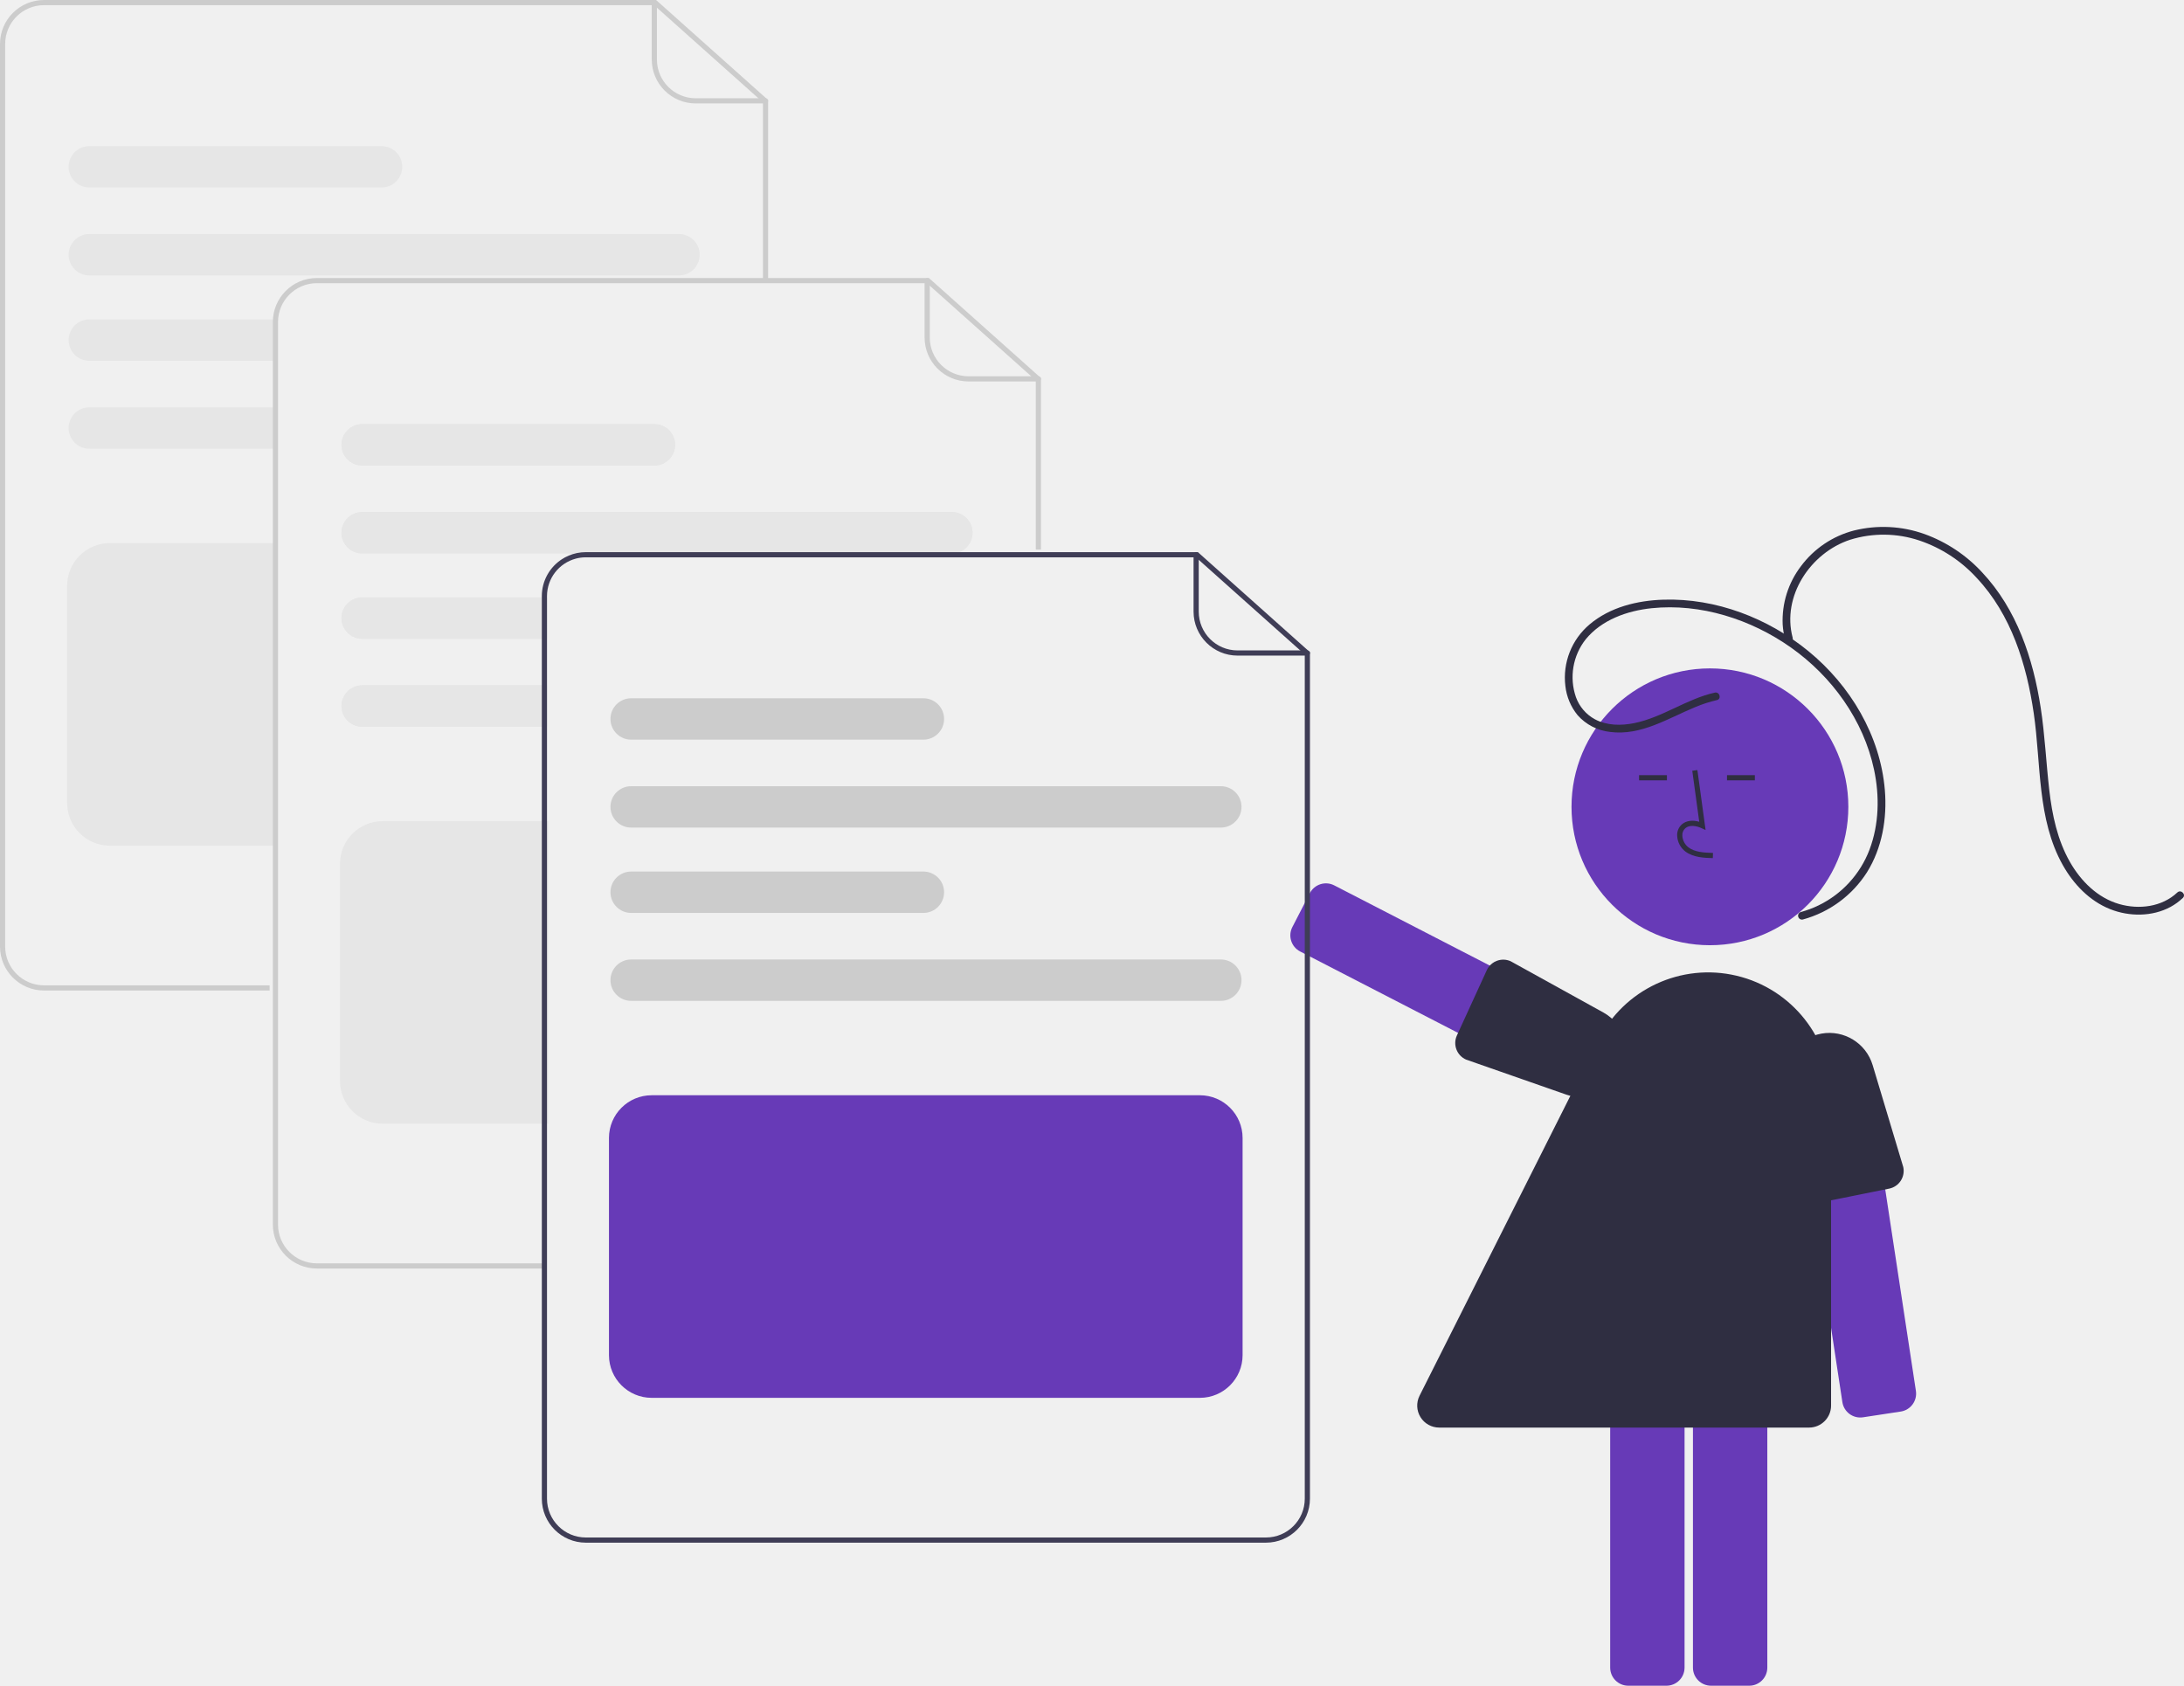
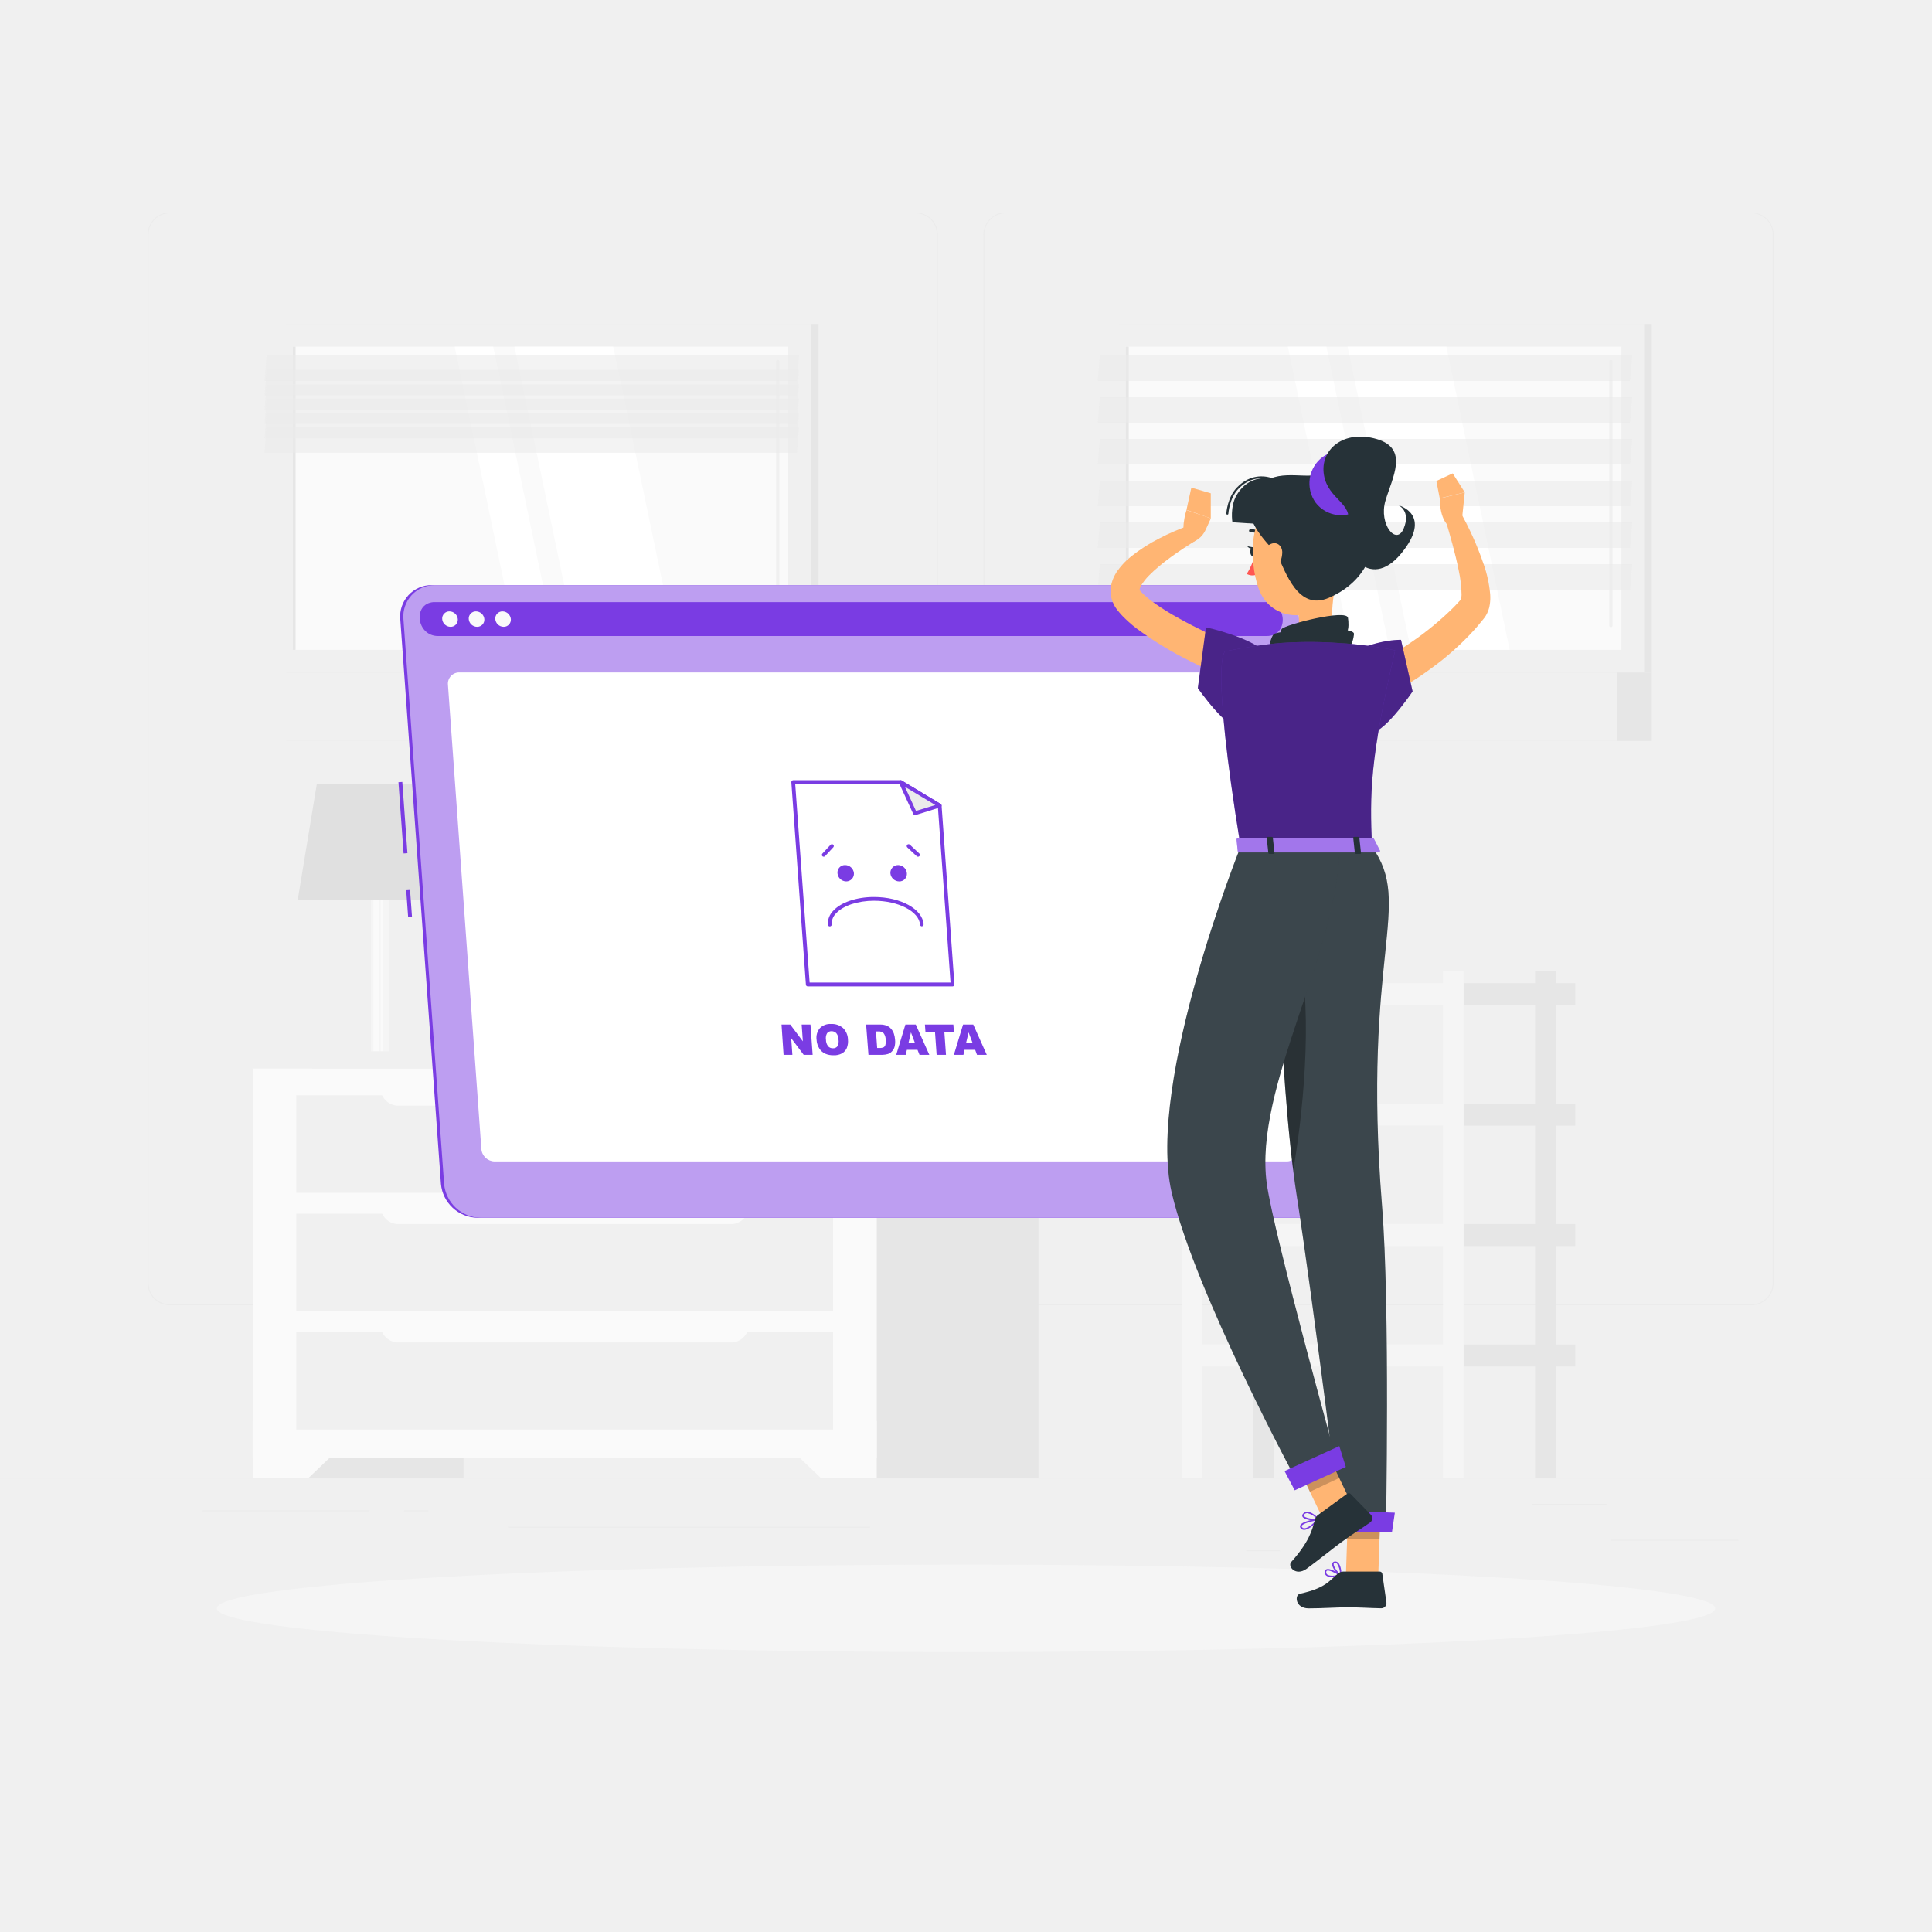
- <svg xmlns="http://www.w3.org/2000/svg" data-name="Layer 1" width="844.46" height="651.814" viewBox="0 0 844.46 651.814">
-   <path d="M789.817,548.366,680.48,491.995a7.007,7.007,0,0,1-3.014-9.429l6.763-13.118a7.008,7.008,0,0,1,9.429-3.014l109.337,56.372a7.007,7.007,0,0,1,3.014,9.429l-6.764,13.118a6.952,6.952,0,0,1-4.092,3.457,7.034,7.034,0,0,1-2.144.337A6.956,6.956,0,0,1,789.817,548.366Z" transform="translate(-177.7702 -124.0932)" fill="#673ab7" />
-   <path d="M756.482,495.633a6.966,6.966,0,0,1,5.394.141l35.831,19.812a17.469,17.469,0,0,1,7.253,22.952l-.449-.219.449.219a17.484,17.484,0,0,1-21.476,8.842l-38.859-13.582a6.999,6.999,0,0,1-3.573-9.237L752.606,499.33a7.037,7.037,0,0,1,.743-1.294A6.958,6.958,0,0,1,756.482,495.633Z" transform="translate(-177.7702 -124.0932)" fill="#2f2e41" />
-   <circle cx="661.155" cy="311.968" r="53.519" fill="#673ab7" />
-   <path d="M832.358,768.907V645.893a7.008,7.008,0,0,1,7-7h14.759a7.008,7.008,0,0,1,7,7V768.907a7.008,7.008,0,0,1-7,7H839.358A7.008,7.008,0,0,1,832.358,768.907Z" transform="translate(-177.7702 -124.0932)" fill="#673ab7" />
-   <path d="M800.358,768.907V645.893a7.008,7.008,0,0,1,7-7h14.759a7.008,7.008,0,0,1,7,7V768.907a7.008,7.008,0,0,1-7,7H807.358A7.008,7.008,0,0,1,800.358,768.907Z" transform="translate(-177.7702 -124.0932)" fill="#673ab7" />
-   <path d="M840.049,455.897l.056-2c-3.721-.104-7.001-.337-9.466-2.138A6.148,6.148,0,0,1,828.258,447.231a3.514,3.514,0,0,1,1.153-2.895c1.636-1.382,4.269-.935,6.188-.055l1.655.759-3.173-23.19-1.981.271,2.699,19.727c-2.607-.767-5.023-.437-6.678.961a5.471,5.471,0,0,0-1.86,4.492,8.133,8.133,0,0,0,3.2,6.073C832.627,455.689,836.742,455.804,840.049,455.897Z" transform="translate(-177.7702 -124.0932)" fill="#2f2e41" />
-   <rect x="633.758" y="299.73" width="10.771" height="2" fill="#2f2e41" />
-   <rect x="667.758" y="299.73" width="10.771" height="2" fill="#2f2e41" />
-   <path d="M890.139,666.249,871.629,544.635a7.007,7.007,0,0,1,5.867-7.973L892.087,534.441a7.008,7.008,0,0,1,7.974,5.867L918.571,661.921a7.008,7.008,0,0,1-5.867,7.974l-14.591,2.221a6.994,6.994,0,0,1-7.974-5.867Z" transform="translate(-177.7702 -124.0932)" fill="#673ab7" />
-   <path d="M875.834,588.191a6.966,6.966,0,0,1-3.055-4.448l-5.019-40.635a17.469,17.469,0,0,1,14.311-19.354l.087.492-.087-.492a17.484,17.484,0,0,1,19.773,12.184l11.84,39.425a6.999,6.999,0,0,1-5.375,8.318l-27.205,5.474a7.037,7.037,0,0,1-1.484.159A6.958,6.958,0,0,1,875.834,588.191Z" transform="translate(-177.7702 -124.0932)" fill="#2f2e41" />
-   <path d="M877.27,676.093H734.247a8.5,8.5,0,0,1-7.594-12.319L795.802,526.263a47.516,47.516,0,0,1,89.968,21.347V667.593A8.51,8.51,0,0,1,877.27,676.093Z" transform="translate(-177.7702 -124.0932)" fill="#2f2e41" />
-   <path d="M840.821,391.907c-10.956,2.446-20.197,9.587-31.212,11.807-5.02,1.012-10.548.97-15.158-1.501a15.799,15.799,0,0,1-7.335-8.559,23.621,23.621,0,0,1,3.767-22.341c6.184-7.57,16.043-11.058,25.502-12.041,18.93-1.967,38.375,4.271,53.783,15.137,15.909,11.22,28.114,28.067,32.208,47.241,2.188,10.25,1.973,21.153-1.764,31.023a39.528,39.528,0,0,1-19.769,21.545,38.796,38.796,0,0,1-6.766,2.519,1.501,1.501,0,0,0,.798,2.893A42.731,42.731,0,0,0,899.642,461.391c5.861-9.375,7.827-20.852,6.925-31.759-1.746-21.099-13.349-40.492-29.569-53.768-15.582-12.754-35.74-20.515-56.007-19.898-10.164.309-20.715,2.889-28.619,9.587a26.919,26.919,0,0,0-9.342,23.787,21.571,21.571,0,0,0,4.736,11.294,19.518,19.518,0,0,0,12.528,6.47c11.984,1.56,22.376-5.233,32.966-9.6a51.263,51.263,0,0,1,8.36-2.705c1.883-.421,1.086-3.313-.798-2.893Z" transform="translate(-177.7702 -124.0932)" fill="#2f2e41" />
-   <path d="M870.923,370.705c-4.303-16.107,6.926-32.872,22.184-37.902a43.585,43.585,0,0,1,26.84.299,52.942,52.942,0,0,1,22.118,14.441c13.374,14.228,19.299,33.432,22.071,52.366,2.862,19.549,1.247,40.961,11.25,58.725,4.147,7.365,10.303,13.814,18.257,16.986,7.42,2.959,16.31,2.973,23.419-.873a22.458,22.458,0,0,0,4.705-3.437c1.407-1.328-.717-3.446-2.121-2.121-5.953,5.617-14.825,6.677-22.476,4.472-8.345-2.404-14.769-8.818-19.001-16.203-4.895-8.541-6.933-18.303-8.045-27.989-1.213-10.574-1.681-21.204-3.302-31.735-2.923-18.993-9.238-38.059-22.636-52.312a56.363,56.363,0,0,0-22.275-14.821,47.224,47.224,0,0,0-27.278-1.377,37.203,37.203,0,0,0-20.506,13.79,34.679,34.679,0,0,0-7.073,22.536,30.616,30.616,0,0,0,.975,5.953,1.501,1.501,0,0,0,2.893-.798Z" transform="translate(-177.7702 -124.0932)" fill="#2f2e41" />
-   <path d="M282.03,507.093H194.77a17.019,17.019,0,0,1-17-17v-349a17.019,17.019,0,0,1,17-17H431.451l43.319,38.678v70.322h-2V163.667L430.688,126.093H194.77a15.017,15.017,0,0,0-15,15v349a15.017,15.017,0,0,0,15,15h87.26Z" transform="translate(-177.7702 -124.0932)" fill="#ccc" />
-   <path d="M473.77,164.093h-27a17.019,17.019,0,0,1-17-17v-22a1,1,0,1,1,2,0v22a15.017,15.017,0,0,0,15,15h27a1,1,0,0,1,0,2Z" transform="translate(-177.7702 -124.0932)" fill="#ccc" />
-   <path d="M440.31,214.593h-228a8,8,0,0,0,0,16h228a8,8,0,0,0,0-16Z" transform="translate(-177.7702 -124.0932)" fill="#e6e6e6" />
-   <path d="M325.31,180.593h-113a8,8,0,0,0,0,16h113a8,8,0,0,0,0-16Z" transform="translate(-177.7702 -124.0932)" fill="#e6e6e6" />
-   <path d="M212.31,281.593a8,8,0,0,0,0,16h71.46v-16Z" transform="translate(-177.7702 -124.0932)" fill="#e6e6e6" />
-   <path d="M212.31,247.593a8,8,0,1,0,0,16h71.46v-16Z" transform="translate(-177.7702 -124.0932)" fill="#e6e6e6" />
-   <path d="M284.27,451.093h-64.04a16.519,16.519,0,0,1-16.5-16.5v-84a16.519,16.519,0,0,1,16.5-16.5h64.04Z" transform="translate(-177.7702 -124.0932)" fill="#e6e6e6" />
-   <path d="M387.53,614.593H300.27a17.019,17.019,0,0,1-17-17v-349a17.019,17.019,0,0,1,17-17H536.951l43.319,38.678v66.322h-2V271.167L536.188,233.593H300.27a15.017,15.017,0,0,0-15,15v349a15.017,15.017,0,0,0,15,15h87.26Z" transform="translate(-177.7702 -124.0932)" fill="#ccc" />
-   <path d="M579.27,271.593h-27a17.019,17.019,0,0,1-17-17v-22a1,1,0,1,1,2,0v22a15.017,15.017,0,0,0,15,15h27a1,1,0,0,1,0,2Z" transform="translate(-177.7702 -124.0932)" fill="#ccc" />
-   <path d="M545.81,322.093h-228a8,8,0,0,0,0,16h228a8,8,0,0,0,0-16Z" transform="translate(-177.7702 -124.0932)" fill="#e6e6e6" />
-   <path d="M430.81,288.093h-113a8,8,0,0,0,0,16h113a8,8,0,0,0,0-16Z" transform="translate(-177.7702 -124.0932)" fill="#e6e6e6" />
-   <path d="M545.81,322.093h-228a8,8,0,0,0,0,16h228a8,8,0,0,0,0-16Z" transform="translate(-177.7702 -124.0932)" fill="#e6e6e6" />
-   <path d="M430.81,288.093h-113a8,8,0,0,0,0,16h113a8,8,0,0,0,0-16Z" transform="translate(-177.7702 -124.0932)" fill="#e6e6e6" />
-   <path d="M317.81,389.093a8,8,0,0,0,0,16h71.46v-16Z" transform="translate(-177.7702 -124.0932)" fill="#e6e6e6" />
-   <path d="M317.81,355.093a8,8,0,0,0,0,16h71.46v-16Z" transform="translate(-177.7702 -124.0932)" fill="#e6e6e6" />
-   <path d="M317.81,389.093a8,8,0,0,0,0,16h71.46v-16Z" transform="translate(-177.7702 -124.0932)" fill="#e6e6e6" />
-   <path d="M317.81,355.093a8,8,0,0,0,0,16h71.46v-16Z" transform="translate(-177.7702 -124.0932)" fill="#e6e6e6" />
-   <path d="M389.77,558.593h-64.04a16.519,16.519,0,0,1-16.5-16.5v-84a16.519,16.519,0,0,1,16.5-16.5h64.04Z" transform="translate(-177.7702 -124.0932)" fill="#e6e6e6" />
-   <path d="M395.41,340.093a16.994,16.994,0,0,0-8.14,14.5v2.5h2v-2.5a15.027,15.027,0,0,1,11.15-14.5Zm245.54-2.5H404.27a17.02,17.02,0,0,0-17,17v349a17.024,17.024,0,0,0,17,17h263a17.024,17.024,0,0,0,17-17v-327.32Zm41.32,366a15.018,15.018,0,0,1-15,15h-263a15.018,15.018,0,0,1-15-15v-349a15.027,15.027,0,0,1,11.15-14.5,14.833,14.833,0,0,1,3.85-.5H640.19l42.08,37.57Zm-286.86-363.5a16.994,16.994,0,0,0-8.14,14.5v2.5h2v-2.5a15.027,15.027,0,0,1,11.15-14.5Z" transform="translate(-177.7702 -124.0932)" fill="#3f3d56" />
-   <path d="M683.27,377.593h-27a17.019,17.019,0,0,1-17-17v-22a1,1,0,0,1,2,0v22a15.017,15.017,0,0,0,15,15h27a1,1,0,0,1,0,2Z" transform="translate(-177.7702 -124.0932)" fill="#3f3d56" />
-   <path d="M649.812,444.093h-228a8,8,0,1,1,0-16h228a8,8,0,0,1,0,16Z" transform="translate(-177.7702 -124.0932)" fill="#ccc" />
-   <path d="M534.812,410.093h-113a8,8,0,1,1,0-16h113a8,8,0,0,1,0,16Z" transform="translate(-177.7702 -124.0932)" fill="#ccc" />
-   <path d="M649.812,511.093h-228a8,8,0,1,1,0-16h228a8,8,0,0,1,0,16Z" transform="translate(-177.7702 -124.0932)" fill="#ccc" />
-   <path d="M534.812,477.093h-113a8,8,0,1,1,0-16h113a8,8,0,0,1,0,16Z" transform="translate(-177.7702 -124.0932)" fill="#ccc" />
-   <path d="M641.729,664.593h-212a16.519,16.519,0,0,1-16.5-16.5v-84a16.519,16.519,0,0,1,16.5-16.5h212a16.519,16.519,0,0,1,16.5,16.5v84A16.519,16.519,0,0,1,641.729,664.593Z" transform="translate(-177.7702 -124.0932)" fill="#673ab7" />
+ <svg xmlns="http://www.w3.org/2000/svg" viewBox="0 0 500 500">
+   <g id="freepik--background-complete--inject-543">
+     <rect y="382.4" width="500" height="0.25" style="fill:#ebebeb" />
+     <rect x="416.78" y="398.49" width="33.12" height="0.25" style="fill:#ebebeb" />
+     <rect x="322.53" y="401.21" width="8.69" height="0.25" style="fill:#ebebeb" />
+     <rect x="396.59" y="389.21" width="19.19" height="0.25" style="fill:#ebebeb" />
+     <rect x="52.46" y="390.89" width="43.19" height="0.25" style="fill:#ebebeb" />
+     <rect x="104.56" y="390.89" width="6.33" height="0.25" style="fill:#ebebeb" />
+     <rect x="131.47" y="395.11" width="93.68" height="0.25" style="fill:#ebebeb" />
+     <path d="M237,337.8H43.91a5.71,5.71,0,0,1-5.7-5.71V60.66A5.71,5.71,0,0,1,43.91,55H237a5.71,5.71,0,0,1,5.71,5.71V332.09A5.71,5.71,0,0,1,237,337.8ZM43.91,55.2a5.46,5.46,0,0,0-5.45,5.46V332.09a5.46,5.46,0,0,0,5.45,5.46H237a5.47,5.47,0,0,0,5.46-5.46V60.66A5.47,5.47,0,0,0,237,55.2Z" style="fill:#ebebeb" />
+     <path d="M453.31,337.8H260.21a5.72,5.72,0,0,1-5.71-5.71V60.66A5.72,5.72,0,0,1,260.21,55h193.1A5.71,5.71,0,0,1,459,60.66V332.09A5.71,5.71,0,0,1,453.31,337.8ZM260.21,55.2a5.47,5.47,0,0,0-5.46,5.46V332.09a5.47,5.47,0,0,0,5.46,5.46h193.1a5.47,5.47,0,0,0,5.46-5.46V60.66a5.47,5.47,0,0,0-5.46-5.46Z" style="fill:#ebebeb" />
+     <rect x="289.69" y="83.83" width="137.78" height="90.23" transform="translate(717.16 257.89) rotate(180)" style="fill:#e6e6e6" />
+     <rect x="285.49" y="83.83" width="140.02" height="90.23" transform="translate(710.99 257.89) rotate(180)" style="fill:#f0f0f0" />
+     <rect x="289.69" y="174.06" width="137.78" height="17.71" transform="translate(717.16 365.82) rotate(180)" style="fill:#e6e6e6" />
+     <rect x="278.48" y="174.06" width="140.02" height="17.71" transform="translate(696.99 365.82) rotate(180)" style="fill:#f0f0f0" />
+     <rect x="316.27" y="64.82" width="78.46" height="128.25" transform="translate(484.44 -226.55) rotate(90)" style="fill:#fafafa" />
+     <polygon points="390.7 168.17 374.32 89.72 348.76 89.72 365.14 168.17 390.7 168.17" style="fill:#fff" />
+     <path d="M416.9,162.32a.42.42,0,0,0,.42-.43V93.55a.42.42,0,0,0-.42-.42.41.41,0,0,0-.42.42v68.34A.42.42,0,0,0,416.9,162.32Z" style="fill:#f0f0f0" />
+     <polygon points="359.65 168.17 343.27 89.72 333.3 89.72 349.69 168.17 359.65 168.17" style="fill:#fff" />
+     <rect x="252.52" y="128.57" width="78.46" height="0.75" transform="translate(420.69 -162.8) rotate(90)" style="fill:#e6e6e6" />
+     <polygon points="284.1 98.59 421.88 98.59 422.42 92 284.64 92 284.1 98.59" style="fill:#ebebeb;opacity:0.6" />
+     <polygon points="284.1 109.39 421.88 109.39 422.42 102.81 284.64 102.81 284.1 109.39" style="fill:#ebebeb;opacity:0.6" />
+     <polygon points="284.1 120.19 421.88 120.19 422.42 113.61 284.64 113.61 284.1 120.19" style="fill:#ebebeb;opacity:0.6" />
+     <polygon points="284.1 131 421.88 131 422.42 124.41 284.64 124.41 284.1 131" style="fill:#ebebeb;opacity:0.6" />
+     <polygon points="284.1 141.8 421.88 141.8 422.42 135.21 284.64 135.21 284.1 141.8" style="fill:#ebebeb;opacity:0.6" />
+     <polygon points="284.1 152.6 421.88 152.6 422.42 146.01 284.64 146.01 284.1 152.6" style="fill:#ebebeb;opacity:0.6" />
+     <rect x="378.8" y="316.78" width="28.89" height="5.7" style="fill:#e6e6e6" />
+     <rect x="324.31" y="251.33" width="5.33" height="131.07" transform="translate(653.95 633.73) rotate(180)" style="fill:#e6e6e6" />
+     <rect x="305.84" y="316.78" width="72.96" height="5.7" transform="translate(684.63 639.26) rotate(180)" style="fill:#f5f5f5" />
+     <rect x="378.8" y="347.95" width="28.89" height="5.7" style="fill:#e6e6e6" />
+     <rect x="305.84" y="347.95" width="72.96" height="5.7" transform="translate(684.63 701.59) rotate(180)" style="fill:#f5f5f5" />
+     <rect x="378.8" y="254.45" width="28.89" height="5.7" style="fill:#e6e6e6" />
+     <rect x="305.84" y="254.45" width="72.96" height="5.7" transform="translate(684.63 514.59) rotate(180)" style="fill:#f5f5f5" />
+     <rect x="378.8" y="285.61" width="28.89" height="5.7" style="fill:#e6e6e6" />
+     <rect x="305.84" y="285.61" width="72.96" height="5.7" transform="translate(684.63 576.92) rotate(180)" style="fill:#f5f5f5" />
+     <rect x="397.27" y="251.33" width="5.33" height="131.07" transform="translate(799.88 633.73) rotate(180)" style="fill:#e6e6e6" />
+     <rect x="373.47" y="251.33" width="5.33" height="131.07" transform="translate(752.26 633.73) rotate(180)" style="fill:#f5f5f5" />
+     <rect x="305.84" y="251.33" width="5.33" height="131.07" transform="translate(617 633.73) rotate(180)" style="fill:#f5f5f5" />
+     <rect x="65.37" y="276.51" width="54.58" height="105.89" transform="translate(185.33 658.91) rotate(180)" style="fill:#e6e6e6" />
+     <polygon points="79.95 382.4 65.37 382.4 65.37 367.78 95.23 367.78 79.95 382.4" style="fill:#fafafa" />
+     <rect x="214.18" y="276.51" width="54.58" height="105.89" transform="translate(482.94 658.91) rotate(180)" style="fill:#e6e6e6" />
+     <rect x="65.37" y="276.51" width="161.53" height="100.86" transform="translate(292.28 653.87) rotate(180)" style="fill:#fafafa" />
+     <polygon points="212.33 382.4 226.9 382.4 226.9 367.78 197.05 367.78 212.33 382.4" style="fill:#fafafa" />
+     <rect x="76.68" y="314.09" width="138.92" height="25.24" transform="translate(292.28 653.42) rotate(180)" style="fill:#f0f0f0" />
+     <rect x="76.68" y="344.73" width="138.92" height="25.24" transform="translate(292.28 714.69) rotate(180)" style="fill:#f0f0f0" />
+     <path d="M103.08,311.9h86.11a4.58,4.58,0,0,1,4.58,4.58v.31a0,0,0,0,1,0,0H98.51a0,0,0,0,1,0,0v-.31A4.58,4.58,0,0,1,103.08,311.9Z" transform="translate(292.28 628.69) rotate(180)" style="fill:#fafafa" />
+     <rect x="76.68" y="283.46" width="138.92" height="25.24" transform="translate(292.28 592.15) rotate(180)" style="fill:#f0f0f0" />
+     <path d="M103.08,281.27h86.11a4.58,4.58,0,0,1,4.58,4.58v.31a0,0,0,0,1,0,0H98.51a0,0,0,0,1,0,0v-.31A4.58,4.58,0,0,1,103.08,281.27Z" transform="translate(292.28 567.42) rotate(180)" style="fill:#fafafa" />
+     <path d="M103.08,342.54h86.11a4.58,4.58,0,0,1,4.58,4.58v.31a0,0,0,0,1,0,0H98.51a0,0,0,0,1,0,0v-.31A4.58,4.58,0,0,1,103.08,342.54Z" transform="translate(292.28 689.97) rotate(180)" style="fill:#fafafa" />
+     <rect x="74.07" y="83.83" width="137.78" height="90.23" transform="translate(285.92 257.89) rotate(180)" style="fill:#e6e6e6" />
+     <rect x="69.86" y="83.83" width="140.02" height="90.23" transform="translate(279.75 257.89) rotate(180)" style="fill:#f0f0f0" />
+     <rect x="74.07" y="174.06" width="137.78" height="17.71" transform="translate(285.92 365.82) rotate(180)" style="fill:#e6e6e6" />
+     <rect x="62.86" y="174.06" width="140.02" height="17.71" transform="translate(265.74 365.82) rotate(180)" style="fill:#f0f0f0" />
+     <rect x="100.65" y="64.82" width="78.46" height="128.25" transform="translate(268.82 -10.93) rotate(90)" style="fill:#fafafa" />
+     <polygon points="175.08 168.17 158.7 89.72 133.14 89.72 149.52 168.17 175.08 168.17" style="fill:#fff" />
+     <path d="M201.27,162.32a.42.42,0,0,0,.42-.43V93.55a.41.41,0,0,0-.42-.42.42.42,0,0,0-.42.42v68.34A.42.42,0,0,0,201.27,162.32Z" style="fill:#f0f0f0" />
+     <polygon points="144.03 168.17 127.65 89.72 117.68 89.72 134.06 168.17 144.03 168.17" style="fill:#fff" />
+     <rect x="36.9" y="128.57" width="78.46" height="0.75" transform="translate(205.07 52.82) rotate(90)" style="fill:#e6e6e6" />
+     <polygon points="68.47 98.59 206.25 98.59 206.79 92 69.01 92 68.47 98.59" style="fill:#ebebeb;opacity:0.6" />
+     <polygon points="68.47 102.31 206.25 102.31 206.79 95.72 69.01 95.72 68.47 102.31" style="fill:#ebebeb;opacity:0.6" />
+     <polygon points="68.47 106.02 206.25 106.02 206.79 99.44 69.01 99.44 68.47 106.02" style="fill:#ebebeb;opacity:0.6" />
+     <polygon points="68.47 109.74 206.25 109.74 206.79 103.15 69.01 103.15 68.47 109.74" style="fill:#ebebeb;opacity:0.6" />
+     <polygon points="68.47 113.45 206.25 113.45 206.79 106.87 69.01 106.87 68.47 113.45" style="fill:#ebebeb;opacity:0.6" />
+     <polygon points="68.47 117.17 206.25 117.17 206.79 110.58 69.01 110.58 68.47 117.17" style="fill:#ebebeb;opacity:0.6" />
+     <rect x="96.01" y="220.18" width="4.76" height="53.09" transform="translate(196.79 493.45) rotate(180)" style="fill:#f5f5f5" />
+     <rect x="96.63" y="220.14" width="1.35" height="53.09" transform="translate(194.6 493.38) rotate(180)" style="fill:#fafafa" />
+     <rect x="98.54" y="220.14" width="0.53" height="53.09" transform="translate(197.6 493.38) rotate(180)" style="fill:#fafafa" />
+     <path d="M80.76,272.06H116a0,0,0,0,1,0,0v0a4.44,4.44,0,0,1-4.44,4.44H85.21a4.44,4.44,0,0,1-4.44-4.44v0A0,0,0,0,1,80.76,272.06Z" transform="translate(196.79 548.57) rotate(180)" style="fill:#f0f0f0" />
+     <path d="M89.84,253.14h0a1.38,1.38,0,0,0,1.37-1.37V217a1.37,1.37,0,0,0-1.37-1.37h0A1.37,1.37,0,0,0,88.46,217v34.81A1.38,1.38,0,0,0,89.84,253.14Z" style="fill:#f0f0f0" />
+     <polygon points="77.07 232.8 119.72 232.8 114.81 203 81.98 203 77.07 232.8" style="fill:#e0e0e0" />
+   </g>
+   <g id="freepik--Shadow--inject-543">
+     <ellipse id="freepik--path--inject-543" cx="250" cy="416.24" rx="193.89" ry="11.32" style="fill:#f5f5f5" />
+   </g>
+   <g id="freepik--window-no-data--inject-543">
+     <rect x="103.78" y="202.37" width="1" height="18.49" transform="translate(-14.93 8.04) rotate(-4.12)" style="fill:#7A3CE3" />
+     <rect x="105.38" y="230.35" width="1" height="6.96" transform="translate(-16.53 8.21) rotate(-4.12)" style="fill:#7A3CE3" />
+     <path d="M337.71,315.16H123.55a9.65,9.65,0,0,1-9.44-8.81L103.59,160.22a8.1,8.1,0,0,1,8.17-8.8H325.92a9.65,9.65,0,0,1,9.44,8.8l10.52,146.13A8.11,8.11,0,0,1,337.71,315.16Z" style="fill:#7A3CE3" />
+     <path d="M338.53,315.16H124.37a9.65,9.65,0,0,1-9.44-8.81L104.41,160.22a8.1,8.1,0,0,1,8.17-8.8H326.74a9.65,9.65,0,0,1,9.44,8.8L346.7,306.35A8.1,8.1,0,0,1,338.53,315.16Z" style="fill:#7A3CE3" />
+     <path d="M338.53,315.16H124.37a9.65,9.65,0,0,1-9.44-8.81L104.41,160.22a8.1,8.1,0,0,1,8.17-8.8H326.74a9.65,9.65,0,0,1,9.44,8.8L346.7,306.35A8.1,8.1,0,0,1,338.53,315.16Z" style="fill:#fff;opacity:0.5" />
+     <path d="M327.06,155.82H112.9l-.72,0c-5.47.45-4.35,8.78,1.17,8.78H327.87c5.53,0,5.45-8.33-.09-8.78Z" style="fill:#7A3CE3" />
+     <path d="M118.48,160.22a1.85,1.85,0,0,1-1.88,2,2.2,2.2,0,0,1-2.16-2,1.85,1.85,0,0,1,1.87-2A2.2,2.2,0,0,1,118.48,160.22Z" style="fill:#fafafa" />
+     <path d="M125.35,160.22a1.85,1.85,0,0,1-1.88,2,2.2,2.2,0,0,1-2.16-2,1.85,1.85,0,0,1,1.87-2A2.2,2.2,0,0,1,125.35,160.22Z" style="fill:#fafafa" />
+     <path d="M132.21,160.22a1.85,1.85,0,0,1-1.87,2,2.19,2.19,0,0,1-2.16-2,1.84,1.84,0,0,1,1.87-2A2.2,2.2,0,0,1,132.21,160.22Z" style="fill:#fafafa" />
+     <path d="M332.85,300.58H128a3.49,3.49,0,0,1-3.42-3.2l-8.65-120.17a2.92,2.92,0,0,1,3-3.19h204.9a3.48,3.48,0,0,1,3.42,3.19l8.66,120.17A2.94,2.94,0,0,1,332.85,300.58Z" style="fill:#fff" />
+     <polygon points="246.53 254.8 243.19 208.48 233.09 202.4 205.28 202.4 209.06 254.8 246.53 254.8" style="fill:#fff" />
+     <path d="M246.53,255.28H209.06a.48.48,0,0,1-.49-.45l-3.77-52.4a.47.47,0,0,1,.13-.36.48.48,0,0,1,.35-.16h27.81a.55.55,0,0,1,.25.07l10.1,6.08a.48.48,0,0,1,.24.38L247,254.76a.46.46,0,0,1-.13.37A.47.47,0,0,1,246.53,255.28Zm-37-1H246l-3.28-45.55L233,202.88H205.8Z" style="fill:#7A3CE3" />
+     <polygon points="243.19 208.48 233.09 202.4 236.8 210.46 243.19 208.48" style="fill:#ebebeb" />
+     <path d="M236.8,210.94a.49.49,0,0,1-.44-.28l-3.71-8.06a.5.5,0,0,1,.11-.57.5.5,0,0,1,.58-.05l10.1,6.08a.5.5,0,0,1,.24.48.49.49,0,0,1-.34.4l-6.4,2Zm-2.61-7.32,2.87,6.25,5-1.53Z" style="fill:#7A3CE3" />
+     <path d="M221,226a2,2,0,0,1-2,2.11,2.31,2.31,0,0,1-2.26-2.11,1.94,1.94,0,0,1,2-2.12A2.32,2.32,0,0,1,221,226Z" style="fill:#7A3CE3" />
+     <path d="M234.7,226a1.94,1.94,0,0,1-2,2.11,2.32,2.32,0,0,1-2.27-2.11,2,2,0,0,1,2-2.12A2.31,2.31,0,0,1,234.7,226Z" style="fill:#7A3CE3" />
+     <path d="M238.58,239.74a.49.49,0,0,1-.48-.45c-.25-3.41-5.59-6.18-11.9-6.18-4.19,0-7.95,1.25-9.81,3.25a3.74,3.74,0,0,0-1.14,2.86.49.49,0,0,1-1,.07,4.76,4.76,0,0,1,1.4-3.59c2-2.19,6.07-3.56,10.52-3.56,6.93,0,12.58,3.11,12.86,7.08a.48.48,0,0,1-.45.51Z" style="fill:#7A3CE3" />
+     <path d="M213.17,221.72a.51.51,0,0,1-.33-.13.49.49,0,0,1,0-.69l2.13-2.29a.49.49,0,0,1,.68,0,.48.48,0,0,1,0,.68l-2.13,2.29A.48.48,0,0,1,213.17,221.72Z" style="fill:#7A3CE3" />
+     <path d="M237.58,221.72a.55.55,0,0,1-.33-.13l-2.45-2.29a.48.48,0,0,1,0-.69.49.49,0,0,1,.68,0l2.45,2.29a.48.48,0,0,1,0,.68A.52.52,0,0,1,237.58,221.72Z" style="fill:#7A3CE3" />
+     <path d="M202.26,265.15h2.26l3.26,4.34-.31-4.34h2.28l.56,7.84H208l-3.24-4.31.31,4.31h-2.28Z" style="fill:#7A3CE3" />
+     <path d="M211.33,269.07a3.8,3.8,0,0,1,.86-3,3.76,3.76,0,0,1,2.9-1.07,4.38,4.38,0,0,1,3.09,1.05,4.32,4.32,0,0,1,1.27,2.94,4.77,4.77,0,0,1-.3,2.25,3,3,0,0,1-1.24,1.37,4.16,4.16,0,0,1-2.14.49,5.25,5.25,0,0,1-2.23-.42,3.62,3.62,0,0,1-1.5-1.34A4.66,4.66,0,0,1,211.33,269.07Zm2.43,0a2.73,2.73,0,0,0,.56,1.7,1.59,1.59,0,0,0,1.24.52,1.38,1.38,0,0,0,1.17-.51A2.75,2.75,0,0,0,217,269a2.57,2.57,0,0,0-.56-1.62,1.64,1.64,0,0,0-1.25-.51,1.38,1.38,0,0,0-1.14.52A2.53,2.53,0,0,0,213.76,269.09Z" style="fill:#7A3CE3" />
+     <path d="M224.15,265.15h3.6a4.51,4.51,0,0,1,1.74.29,3.06,3.06,0,0,1,1.14.83,3.76,3.76,0,0,1,.71,1.25,6.3,6.3,0,0,1,.3,1.52,5.08,5.08,0,0,1-.15,1.95,2.8,2.8,0,0,1-.71,1.16,2.3,2.3,0,0,1-1,.62,5.6,5.6,0,0,1-1.43.22h-3.59Zm2.55,1.78.31,4.28h.59a2.45,2.45,0,0,0,1.07-.17,1,1,0,0,0,.46-.59,3.54,3.54,0,0,0,.08-1.36,2.72,2.72,0,0,0-.53-1.7,1.81,1.81,0,0,0-1.38-.46Z" style="fill:#7A3CE3" />
+     <path d="M237.45,271.69H234.7l-.29,1.3h-2.47l2.38-7.84H237l3.51,7.84h-2.54Zm-.63-1.69-1.06-2.82L235.1,270Z" style="fill:#7A3CE3" />
+     <path d="M239.37,265.15h7.36l.14,1.94H244.4l.42,5.9H242.4l-.42-5.9h-2.47Z" style="fill:#7A3CE3" />
+     <path d="M252.37,271.69h-2.75l-.29,1.3h-2.47l2.38-7.84h2.64l3.5,7.84h-2.53Zm-.63-1.69-1.07-2.82L250,270Z" style="fill:#7A3CE3" />
+   </g>
+   <g id="freepik--Character--inject-543">
+     <path d="M353.69,173.08c.89-.45,2-1,2.94-1.57s2-1.12,3-1.72c1.95-1.21,3.93-2.4,5.8-3.72a76.94,76.94,0,0,0,10.52-8.66c.41-.38.77-.8,1.16-1.21l.57-.61.28-.3.14-.16s0,0,0,0l0,0c-.14.27,0,.19,0-.07a5.28,5.28,0,0,0,.15-1.09,30.6,30.6,0,0,0-.73-6.32c-.89-4.48-2.24-9.1-3.57-13.62l3.88-1.7a81.31,81.31,0,0,1,6.11,13.6,31.67,31.67,0,0,1,1.72,7.89,12,12,0,0,1-.08,2.51,7.71,7.71,0,0,1-1.22,3.29l-.17.23-.13.16-.15.19-.31.38-.62.75c-.41.49-.81,1-1.25,1.47A71.85,71.85,0,0,1,370.35,173c-2,1.48-4.12,2.9-6.29,4.19-1.07.65-2.16,1.27-3.27,1.88s-2.19,1.17-3.47,1.77Z" style="fill:#ffb573" />
+     <path d="M344.79,408.18a10.27,10.27,0,0,0,2.22-.3.22.22,0,0,0,.15-.16.21.21,0,0,0-.09-.2c-.29-.19-2.83-1.83-3.81-1.39a.68.68,0,0,0-.39.56,1.13,1.13,0,0,0,.33,1.05A2.35,2.35,0,0,0,344.79,408.18Zm1.65-.58c-1.45.29-2.55.24-3-.15a.77.77,0,0,1-.2-.71.3.3,0,0,1,.17-.25C343.94,406.26,345.41,407,346.44,407.6Z" style="fill:#7A3CE3" />
+     <path d="M347,407.88l.1,0a.21.21,0,0,0,.1-.17c0-.11,0-2.52-.92-3.32a1,1,0,0,0-.84-.27.69.69,0,0,0-.67.55c-.19,1,1.33,2.75,2.13,3.21A.18.18,0,0,0,347,407.88Zm-1.43-3.39a.66.66,0,0,1,.44.17,4.53,4.53,0,0,1,.78,2.64c-.8-.64-1.75-2-1.63-2.57,0-.09.07-.21.32-.24Z" style="fill:#7A3CE3" />
+     <path d="M346.22,148.07c-1,5-3,15,.45,18.35,0,0-1.36,5-10.59,5-10.16,0-4.85-5-4.85-5,5.54-1.32,5.39-5.43,4.43-9.3Z" style="fill:#ffb573" />
+     <path d="M329.28,168.42c-1.59.22-.23-3.91.41-4.34,1.5-1,20.86-2.39,20.73,0-.08,1-.56,3-1.4,3.66S343.2,166.34,329.28,168.42Z" style="fill:#263238" />
+     <path d="M332.44,167c-1.27.43-1.15-3.73-.72-4.23,1-1.16,16.67-5.18,17.13-2.91.18,1,.27,3-.27,3.71S343.44,163.11,332.44,167Z" style="fill:#263238" />
+     <path d="M326.61,139.11a.4.4,0,0,1-.33-.15,3.18,3.18,0,0,0-2.59-1.23.39.39,0,0,1-.44-.35.4.4,0,0,1,.35-.43,3.91,3.91,0,0,1,3.29,1.51.4.4,0,0,1-.05.56A.5.5,0,0,1,326.61,139.11Z" style="fill:#263238" />
+     <path d="M324.67,144a17.91,17.91,0,0,1-2,4.53,2.9,2.9,0,0,0,2.44.21Z" style="fill:#ff5652" />
+     <path d="M325.16,142.79c.07.67-.24,1.25-.68,1.29s-.85-.46-.91-1.14.24-1.25.67-1.29S325.09,142.11,325.16,142.79Z" style="fill:#263238" />
+     <path d="M324.44,141.67l-1.66-.31S323.73,142.54,324.44,141.67Z" style="fill:#263238" />
+     <polygon points="356.7 407.69 348.32 407.69 348.98 388.29 357.36 388.29 356.7 407.69" style="fill:#ffb573" />
+     <path d="M347.66,406.72h9.41a.66.66,0,0,1,.67.57l1.07,7.44a1.34,1.34,0,0,1-1.34,1.49c-3.28-.05-4.86-.25-9-.25-2.55,0-6.27.27-9.78.27s-3.71-3.48-2.24-3.79c6.56-1.42,7.6-3.36,9.81-5.22A2.21,2.21,0,0,1,347.66,406.72Z" style="fill:#263238" />
+     <g style="opacity:0.2">
+       <polygon points="357.36 388.29 348.98 388.29 348.64 398.29 357.02 398.29 357.36 388.29" />
+     </g>
+     <path d="M323.37,178a162.48,162.48,0,0,1-15.05-6.75,91.24,91.24,0,0,1-14.4-8.77,34.31,34.31,0,0,1-3.42-3.07c-.28-.3-.56-.58-.83-.93a11.32,11.32,0,0,1-.88-1.13,7.9,7.9,0,0,1-1.34-3.61,8.22,8.22,0,0,1,.49-3.62,10.64,10.64,0,0,1,1.41-2.6,18.13,18.13,0,0,1,3.39-3.52,42,42,0,0,1,7.3-4.67c1.24-.66,2.5-1.25,3.78-1.8s2.54-1.07,3.91-1.54l1.77,3.85c-4.36,2.75-8.88,5.78-12.2,9.16a13.86,13.86,0,0,0-1.95,2.49c-.48.79-.47,1.38-.39,1.33s0,0,.14.1l.4.43c.15.18.36.36.55.55a25.62,25.62,0,0,0,2.69,2.16,62.92,62.92,0,0,0,6.44,4c2.25,1.26,4.57,2.45,6.93,3.59,4.72,2.26,9.6,4.43,14.39,6.41Z" style="fill:#ffb573" />
+     <path d="M312,137.15l1.38-3L307.06,132s-2,5.91.37,8.63h0A6.05,6.05,0,0,0,312,137.15Z" style="fill:#ffb573" />
+     <polygon points="313.35 127.66 308.32 126.2 307.06 131.96 313.35 134.15 313.35 127.66" style="fill:#ffb573" />
+     <path d="M378.35,134.44l.73-7L372.6,129s-.1,6.58,3.33,7.62Z" style="fill:#ffb573" />
+     <polygon points="375.96 122.51 371.73 124.48 372.6 128.95 379.08 127.42 375.96 122.51" style="fill:#ffb573" />
+     <path d="M347.54,138.25c.31,8.31.61,11.82-3.14,16.47-5.65,7-15.92,5.55-18.7-2.5-2.5-7.24-2.58-19.61,5.18-23.69A11.34,11.34,0,0,1,347.54,138.25Z" style="fill:#ffb573" />
+     <path d="M343.92,154.71c8.16-3.53,13.52-11,11.26-22.58-2.17-11.11-9.67-12.21-12.77-9.91s-10.83-1.13-15.47,2.77c-8,6.77-.44,14,3.52,18.37C332.82,148.22,335.92,158.16,343.92,154.71Z" style="fill:#263238" />
+     <path d="M340.53,130.14a8.29,8.29,0,1,0,1.83-11.92A8.53,8.53,0,0,0,340.53,130.14Z" style="fill:#7A3CE3" />
+     <path d="M342.65,123c-1.17-6.7,5.16-11.86,13.64-9.37s4,10,2.25,16,2.83,11.72,4.73,7.15-1.3-6-1.3-6,9,2.33.64,12.48-15.93-1.06-13.88-7.67C350.39,130.28,343.76,129.33,342.65,123Z" style="fill:#263238" />
+     <path d="M334.18,125.53c-3.87-2-10.42-3.65-14.15,2.63-1.76,3-1.08,7-1.08,7l11.39.75Z" style="fill:#263238" />
+     <path d="M317.61,133.18h0a.26.26,0,0,1-.24-.27c0-.17.29-4.19,2.72-6.71,5.87-6.1,12.75-1,14.71.65a.25.25,0,0,1-.32.38c-1.89-1.62-8.47-6.47-14-.69-2.3,2.39-2.58,6.36-2.58,6.4A.25.25,0,0,1,317.61,133.18Z" style="fill:#263238" />
+     <path d="M331.85,143a6.89,6.89,0,0,1-1.65,4.28c-1.38,1.62-3,.82-3.33-1-.33-1.61,0-4.4,1.74-5.37S331.87,141.18,331.85,143Z" style="fill:#ffb573" />
+     <path d="M330.05,219.12s.54,58.15,5.58,90.55c4.08,26.17,11.61,86.69,11.61,86.69h11.43s1.11-58.43-1-84.31c-5.23-65.5,8.28-77.75-2.62-92.93Z" style="fill:#263238" />
+     <path d="M330.05,219.12s.54,58.15,5.58,90.55c4.08,26.17,11.61,86.69,11.61,86.69h11.43s1.11-58.43-1-84.31c-5.23-65.5,8.28-77.75-2.62-92.93Z" style="fill:#fff;opacity:0.1" />
+     <path d="M336.06,245.5c4,17.55.81,45.19-1.38,57.36-2.32-18.48-3.49-42.43-4.07-60C332.68,239.52,334.64,239.3,336.06,245.5Z" style="opacity:0.3" />
+     <polygon points="345.68 396.58 360.23 396.58 360.99 391.48 345.6 390.96 345.68 396.58" style="fill:#7A3CE3" />
+     <path d="M349.83,170c1.37-2.72,8.73-4.43,12.75-4.42l3,13.36s-8,11.89-11.34,10.63C350.31,188.12,346.9,175.87,349.83,170Z" style="fill:#7A3CE3" />
+     <path d="M349.83,170c1.37-2.72,8.73-4.43,12.75-4.42l3,13.36s-8,11.89-11.34,10.63C350.31,188.12,346.9,175.87,349.83,170Z" style="opacity:0.4" />
+     <path d="M341.35,393.31a.19.19,0,0,0,0-.19.2.2,0,0,0-.21-.11c-.42.07-4.12.65-4.62,1.71a.65.65,0,0,0,0,.63,1.1,1.1,0,0,0,.86.57c1.21.12,3-1.56,3.9-2.58Zm-4.44,1.54c.34-.56,2.26-1.08,3.72-1.35-1.32,1.34-2.48,2.09-3.16,2a.71.71,0,0,1-.56-.38.25.25,0,0,1,0-.25S336.9,394.86,336.91,394.85Z" style="fill:#7A3CE3" />
+     <path d="M341.35,393.31a.05.05,0,0,0,0,0,.19.19,0,0,0,0-.19c-.06-.07-1.54-1.78-2.91-1.87a1.44,1.44,0,0,0-1.09.37c-.41.37-.37.69-.27.89.43.86,3.09,1.16,4.16.93A.18.18,0,0,0,341.35,393.31Zm-3.91-1.26a.79.79,0,0,1,.16-.18,1,1,0,0,1,.79-.27,4.6,4.6,0,0,1,2.39,1.47c-1.19.1-3.11-.26-3.37-.78A.24.24,0,0,1,337.44,392.05Z" style="fill:#7A3CE3" />
+     <polygon points="350.08 389.76 342.42 393.17 339.01 386.06 334.55 376.76 334.02 375.68 341.68 372.27 342.27 373.49 346.59 382.5 350.08 389.76" style="fill:#ffb573" />
+     <polygon points="346.59 382.5 339.01 386.06 334.55 376.76 342.27 373.49 346.59 382.5" style="opacity:0.2" />
+     <path d="M321.07,219.12S296.6,280,303.23,308.6c6,25.89,32.5,74.92,32.5,74.92L346,378.38s-16.39-59.19-18.16-72.05c-3.46-25,18.77-60.33,18.77-87.21Z" style="fill:#263238" />
+     <path d="M321.07,219.12S296.6,280,303.23,308.6c6,25.89,32.5,74.92,32.5,74.92L346,378.38s-16.39-59.19-18.16-72.05c-3.46-25,18.77-60.33,18.77-87.21Z" style="fill:#fff;opacity:0.1" />
+     <path d="M341.06,392.1l7.6-5.53a.66.66,0,0,1,.88.06l5.25,5.39a1.35,1.35,0,0,1-.21,2c-2.69,1.88-4.08,2.66-7.42,5.09-2.06,1.5-6.16,4.81-9,6.88s-5-.63-4-1.74c4.48-5,5.42-8.1,6.12-10.91A2.17,2.17,0,0,1,341.06,392.1Z" style="fill:#263238" />
+     <polygon points="335.07 385.69 348.3 379.64 346.61 374.25 332.44 380.71 335.07 385.69" style="fill:#7A3CE3" />
+     <path d="M327.56,169.36c-1.09-2.84-10.65-6-15.45-7L310,178.08s7.84,11.26,11.27,10.33C325.33,187.31,329.92,175.45,327.56,169.36Z" style="fill:#7A3CE3" />
+     <path d="M327.56,169.36c-1.09-2.84-10.65-6-15.45-7L310,178.08s7.84,11.26,11.27,10.33C325.33,187.31,329.92,175.45,327.56,169.36Z" style="opacity:0.4" />
+     <path d="M317.07,168.57s-4,1.4,4,50.55h34c-.57-13.84-.59-22.38,6-50.8a100.28,100.28,0,0,0-14.45-1.9,107.4,107.4,0,0,0-15.44,0C324.59,167,317.07,168.57,317.07,168.57Z" style="fill:#7A3CE3" />
+     <path d="M317.07,168.57s-4,1.4,4,50.55h34c-.57-13.84-.59-22.38,6-50.8a100.28,100.28,0,0,0-14.45-1.9,107.4,107.4,0,0,0-15.44,0C324.59,167,317.07,168.57,317.07,168.57Z" style="opacity:0.4" />
+     <path d="M355.6,217.13l1.53,3c.12.24-.16.48-.55.48H320.9c-.31,0-.56-.15-.58-.35l-.31-3c0-.21.25-.39.58-.39H355A.61.61,0,0,1,355.6,217.13Z" style="fill:#7A3CE3" />
+     <path d="M355.6,217.13l1.53,3c.12.24-.16.48-.55.48H320.9c-.31,0-.56-.15-.58-.35l-.31-3c0-.21.25-.39.58-.39H355A.61.61,0,0,1,355.6,217.13Z" style="fill:#fff;opacity:0.3" />
+     <path d="M351,221h.92c.19,0,.33-.1.31-.21l-.43-4c0-.12-.17-.21-.35-.21h-.93c-.18,0-.32.09-.31.21l.43,4C350.63,220.88,350.79,221,351,221Z" style="fill:#263238" />
+     <path d="M328.61,221h.92c.18,0,.32-.1.31-.21l-.43-4c0-.12-.17-.21-.36-.21h-.92c-.19,0-.32.09-.31.21l.43,4C328.26,220.88,328.42,221,328.61,221Z" style="fill:#263238" />
+   </g>
</svg>
